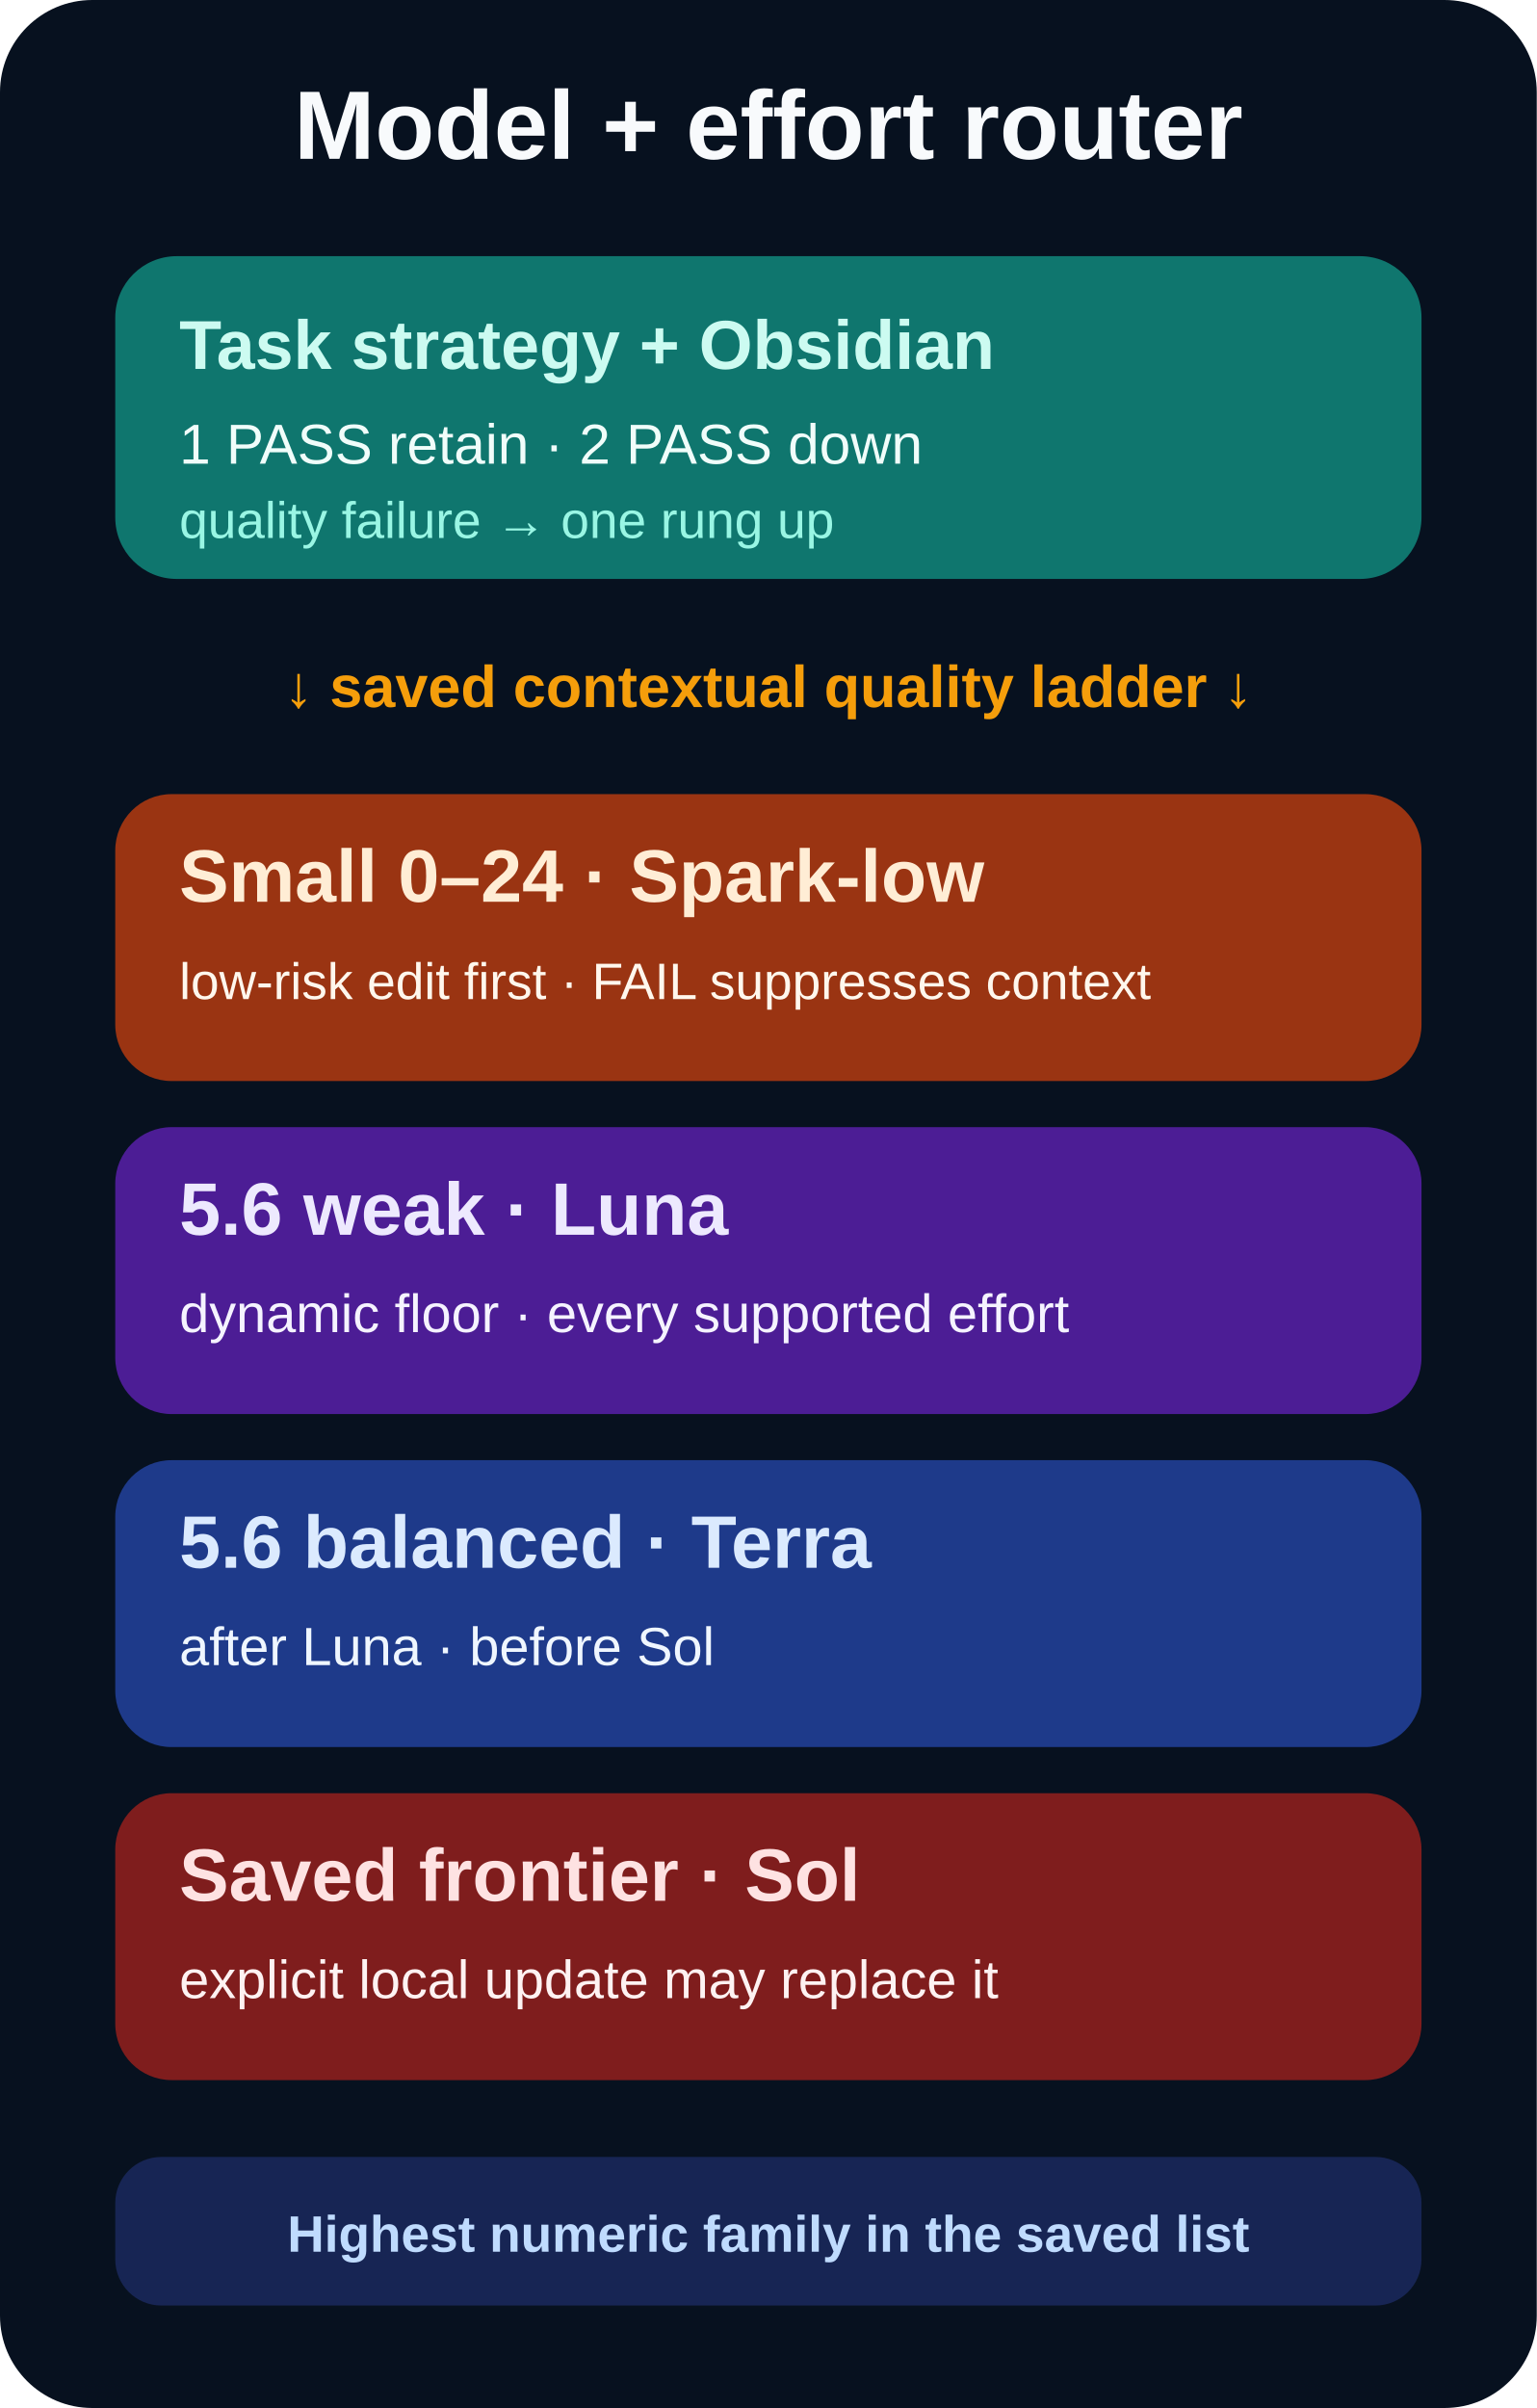
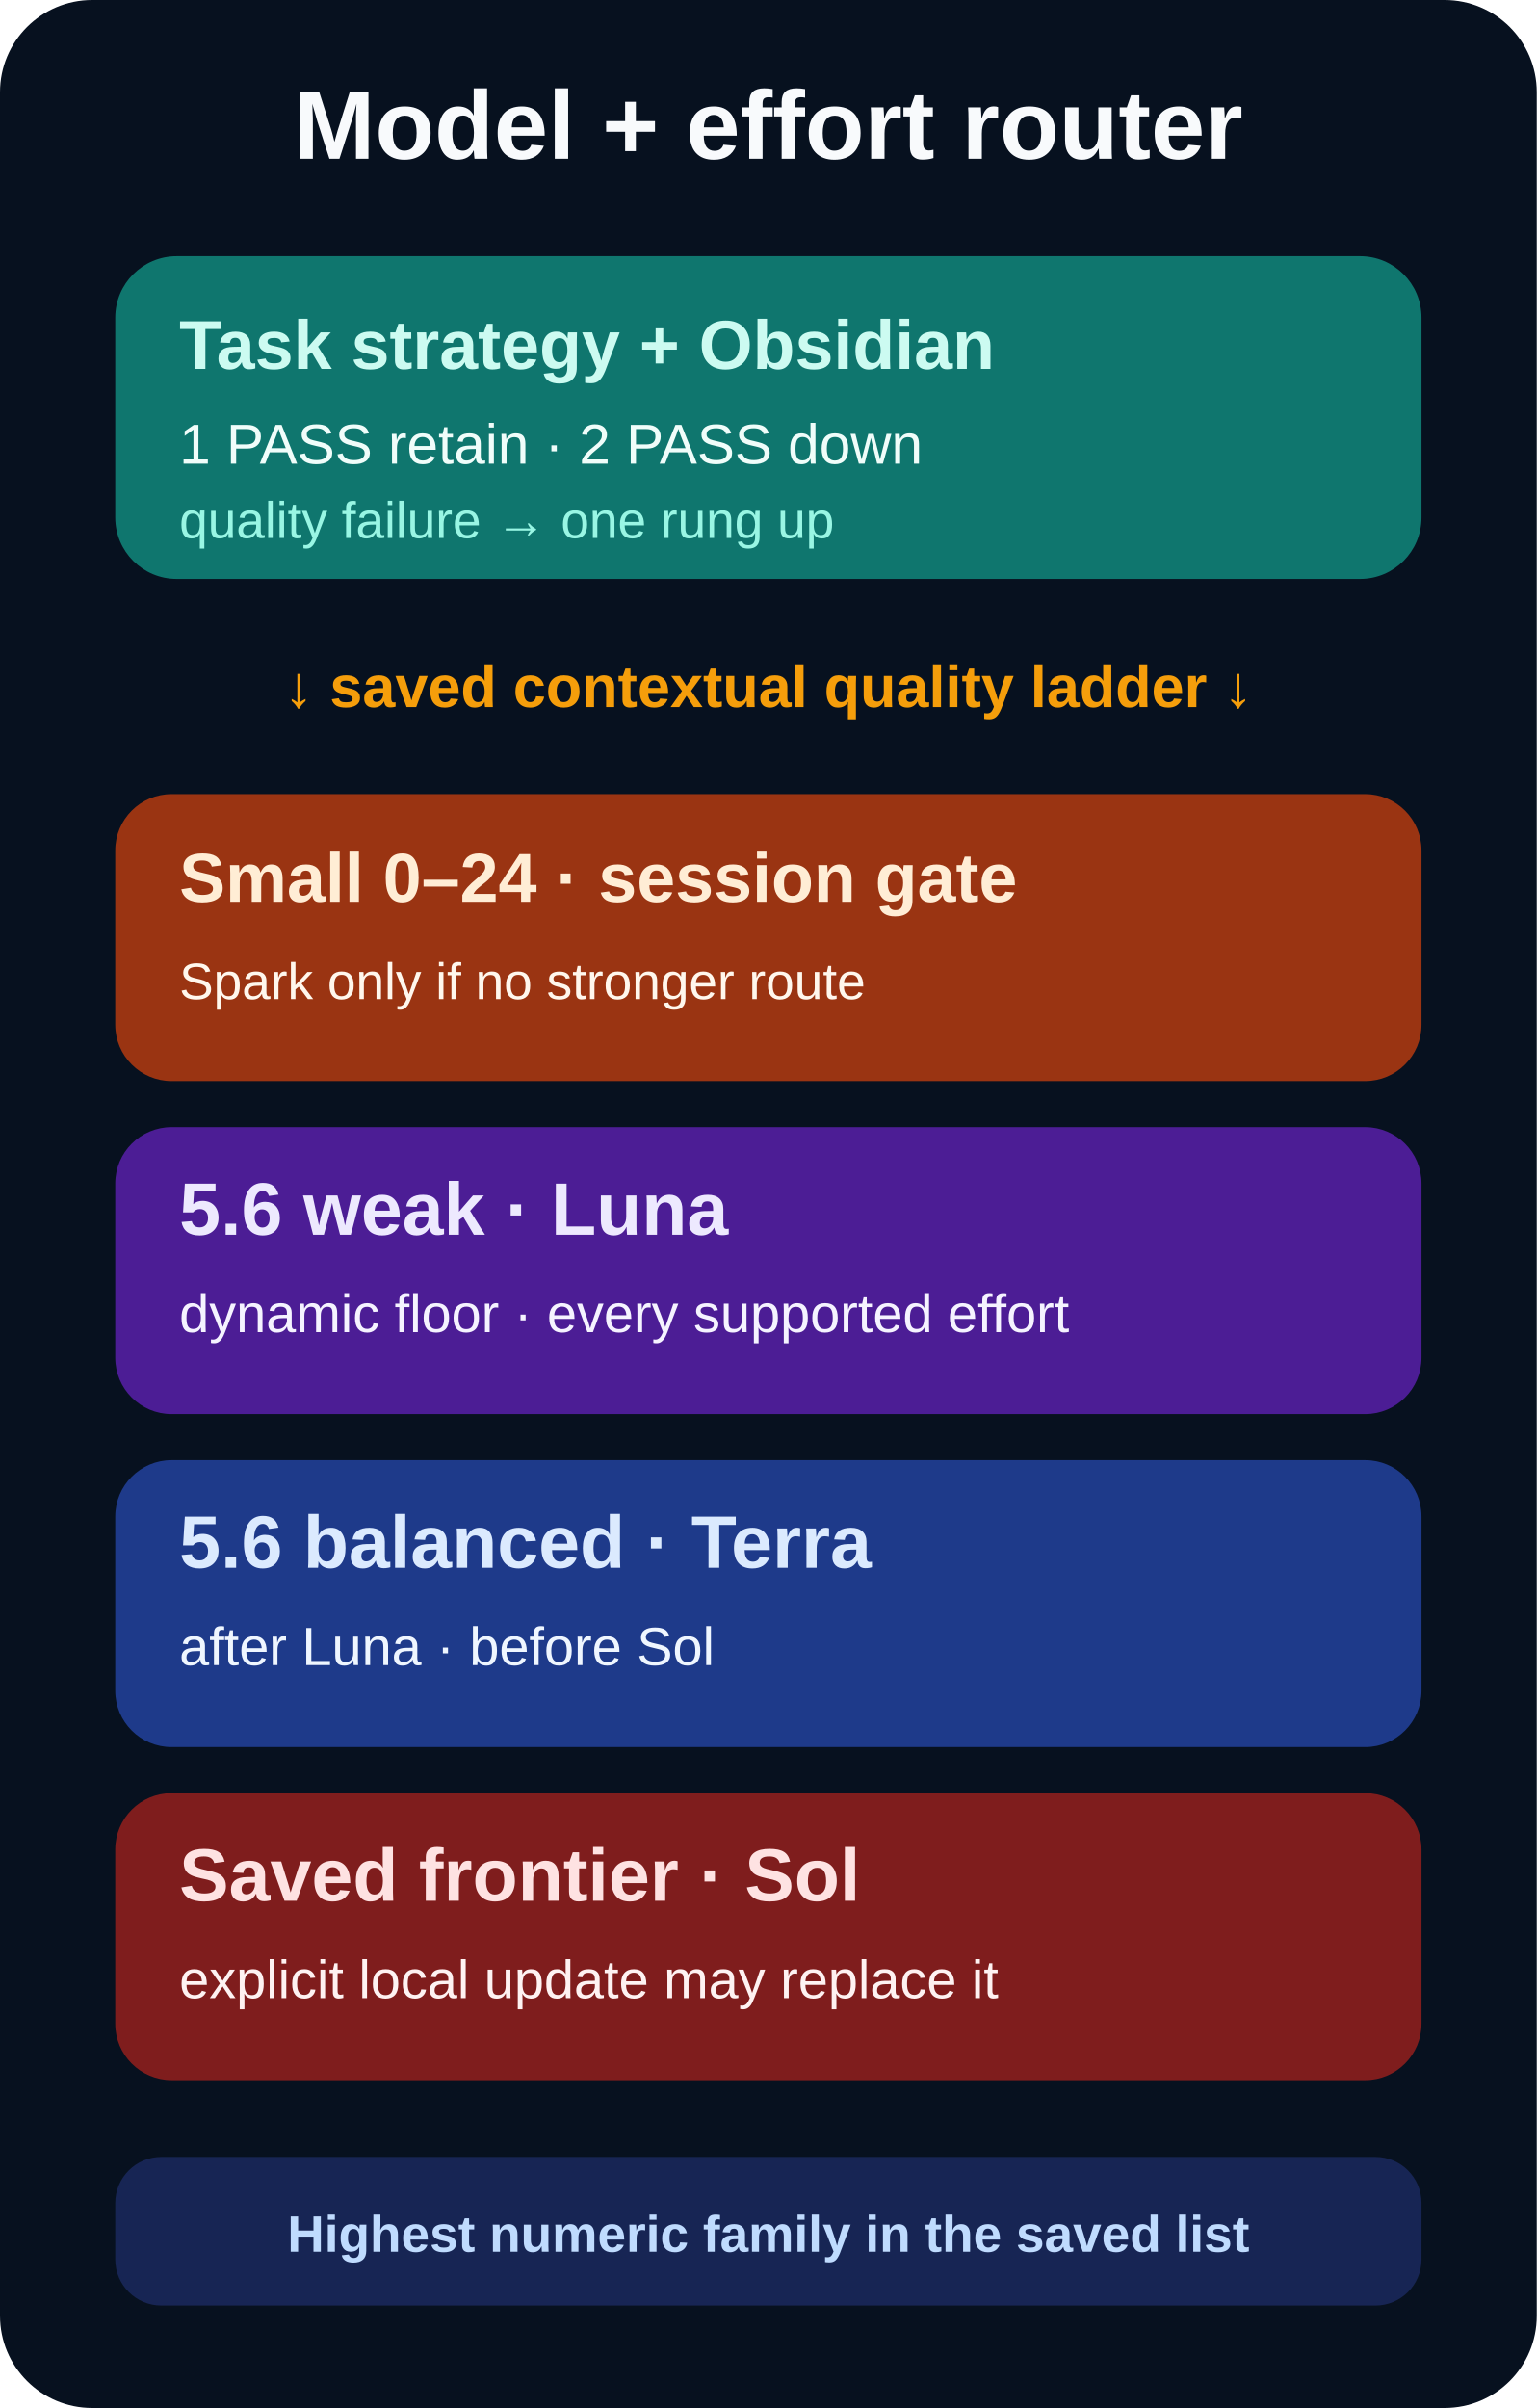
<svg xmlns="http://www.w3.org/2000/svg" role="img" aria-labelledby="title desc" viewBox="0 0 600 940">
  <rect width="600" height="940" rx="36" fill="#07111f" />
  <text x="300" y="62" text-anchor="middle" fill="#f8fafc" font-family="Arial, sans-serif" font-size="38" font-weight="700">Model + effort router</text>
  <g font-family="Arial, sans-serif">
    <rect x="45" y="100" width="510" height="126" rx="24" fill="#0f766e" />
    <text x="70" y="144" fill="#ccfbf1" font-size="27" font-weight="700">Task strategy + Obsidian</text>
    <text x="70" y="181" fill="#f0fdfa" font-size="22">1 PASS retain · 2 PASS down</text>
    <text x="70" y="210" fill="#99f6e4" font-size="20">quality failure → one rung up</text>
    <text x="300" y="276" text-anchor="middle" fill="#f59e0b" font-size="23" font-weight="700">↓ saved contextual quality ladder ↓</text>
    <rect x="45" y="310" width="510" height="112" rx="22" fill="#9a3412" />
-     <text x="70" y="352" fill="#ffedd5" font-size="29" font-weight="700">Small 0–24 · Spark-low</text>
-     <text x="70" y="390" fill="#fff7ed" font-size="20">low-risk edit first · FAIL suppresses context</text>
+     <text x="70" y="352" fill="#ffedd5" font-size="27" font-weight="700">Small 0–24 · session gate</text>
+     <text x="70" y="390" fill="#fff7ed" font-size="20">Spark only if no stronger route</text>
    <rect x="45" y="440" width="510" height="112" rx="22" fill="#4c1d95" />
    <text x="70" y="482" fill="#ede9fe" font-size="29" font-weight="700">5.6 weak · Luna</text>
    <text x="70" y="520" fill="#f5f3ff" font-size="21">dynamic floor · every supported effort</text>
    <rect x="45" y="570" width="510" height="112" rx="22" fill="#1e3a8a" />
    <text x="70" y="612" fill="#dbeafe" font-size="29" font-weight="700">5.6 balanced · Terra</text>
    <text x="70" y="650" fill="#eff6ff" font-size="21">after Luna · before Sol</text>
    <rect x="45" y="700" width="510" height="112" rx="22" fill="#7f1d1d" />
    <text x="70" y="742" fill="#fee2e2" font-size="29" font-weight="700">Saved frontier · Sol</text>
    <text x="70" y="780" fill="#fef2f2" font-size="21">explicit local update may replace it</text>
    <rect x="45" y="842" width="510" height="58" rx="18" fill="#172554" />
    <text x="300" y="879" text-anchor="middle" fill="#bfdbfe" font-size="20" font-weight="700">Highest numeric family in the saved list</text>
  </g>
</svg>
